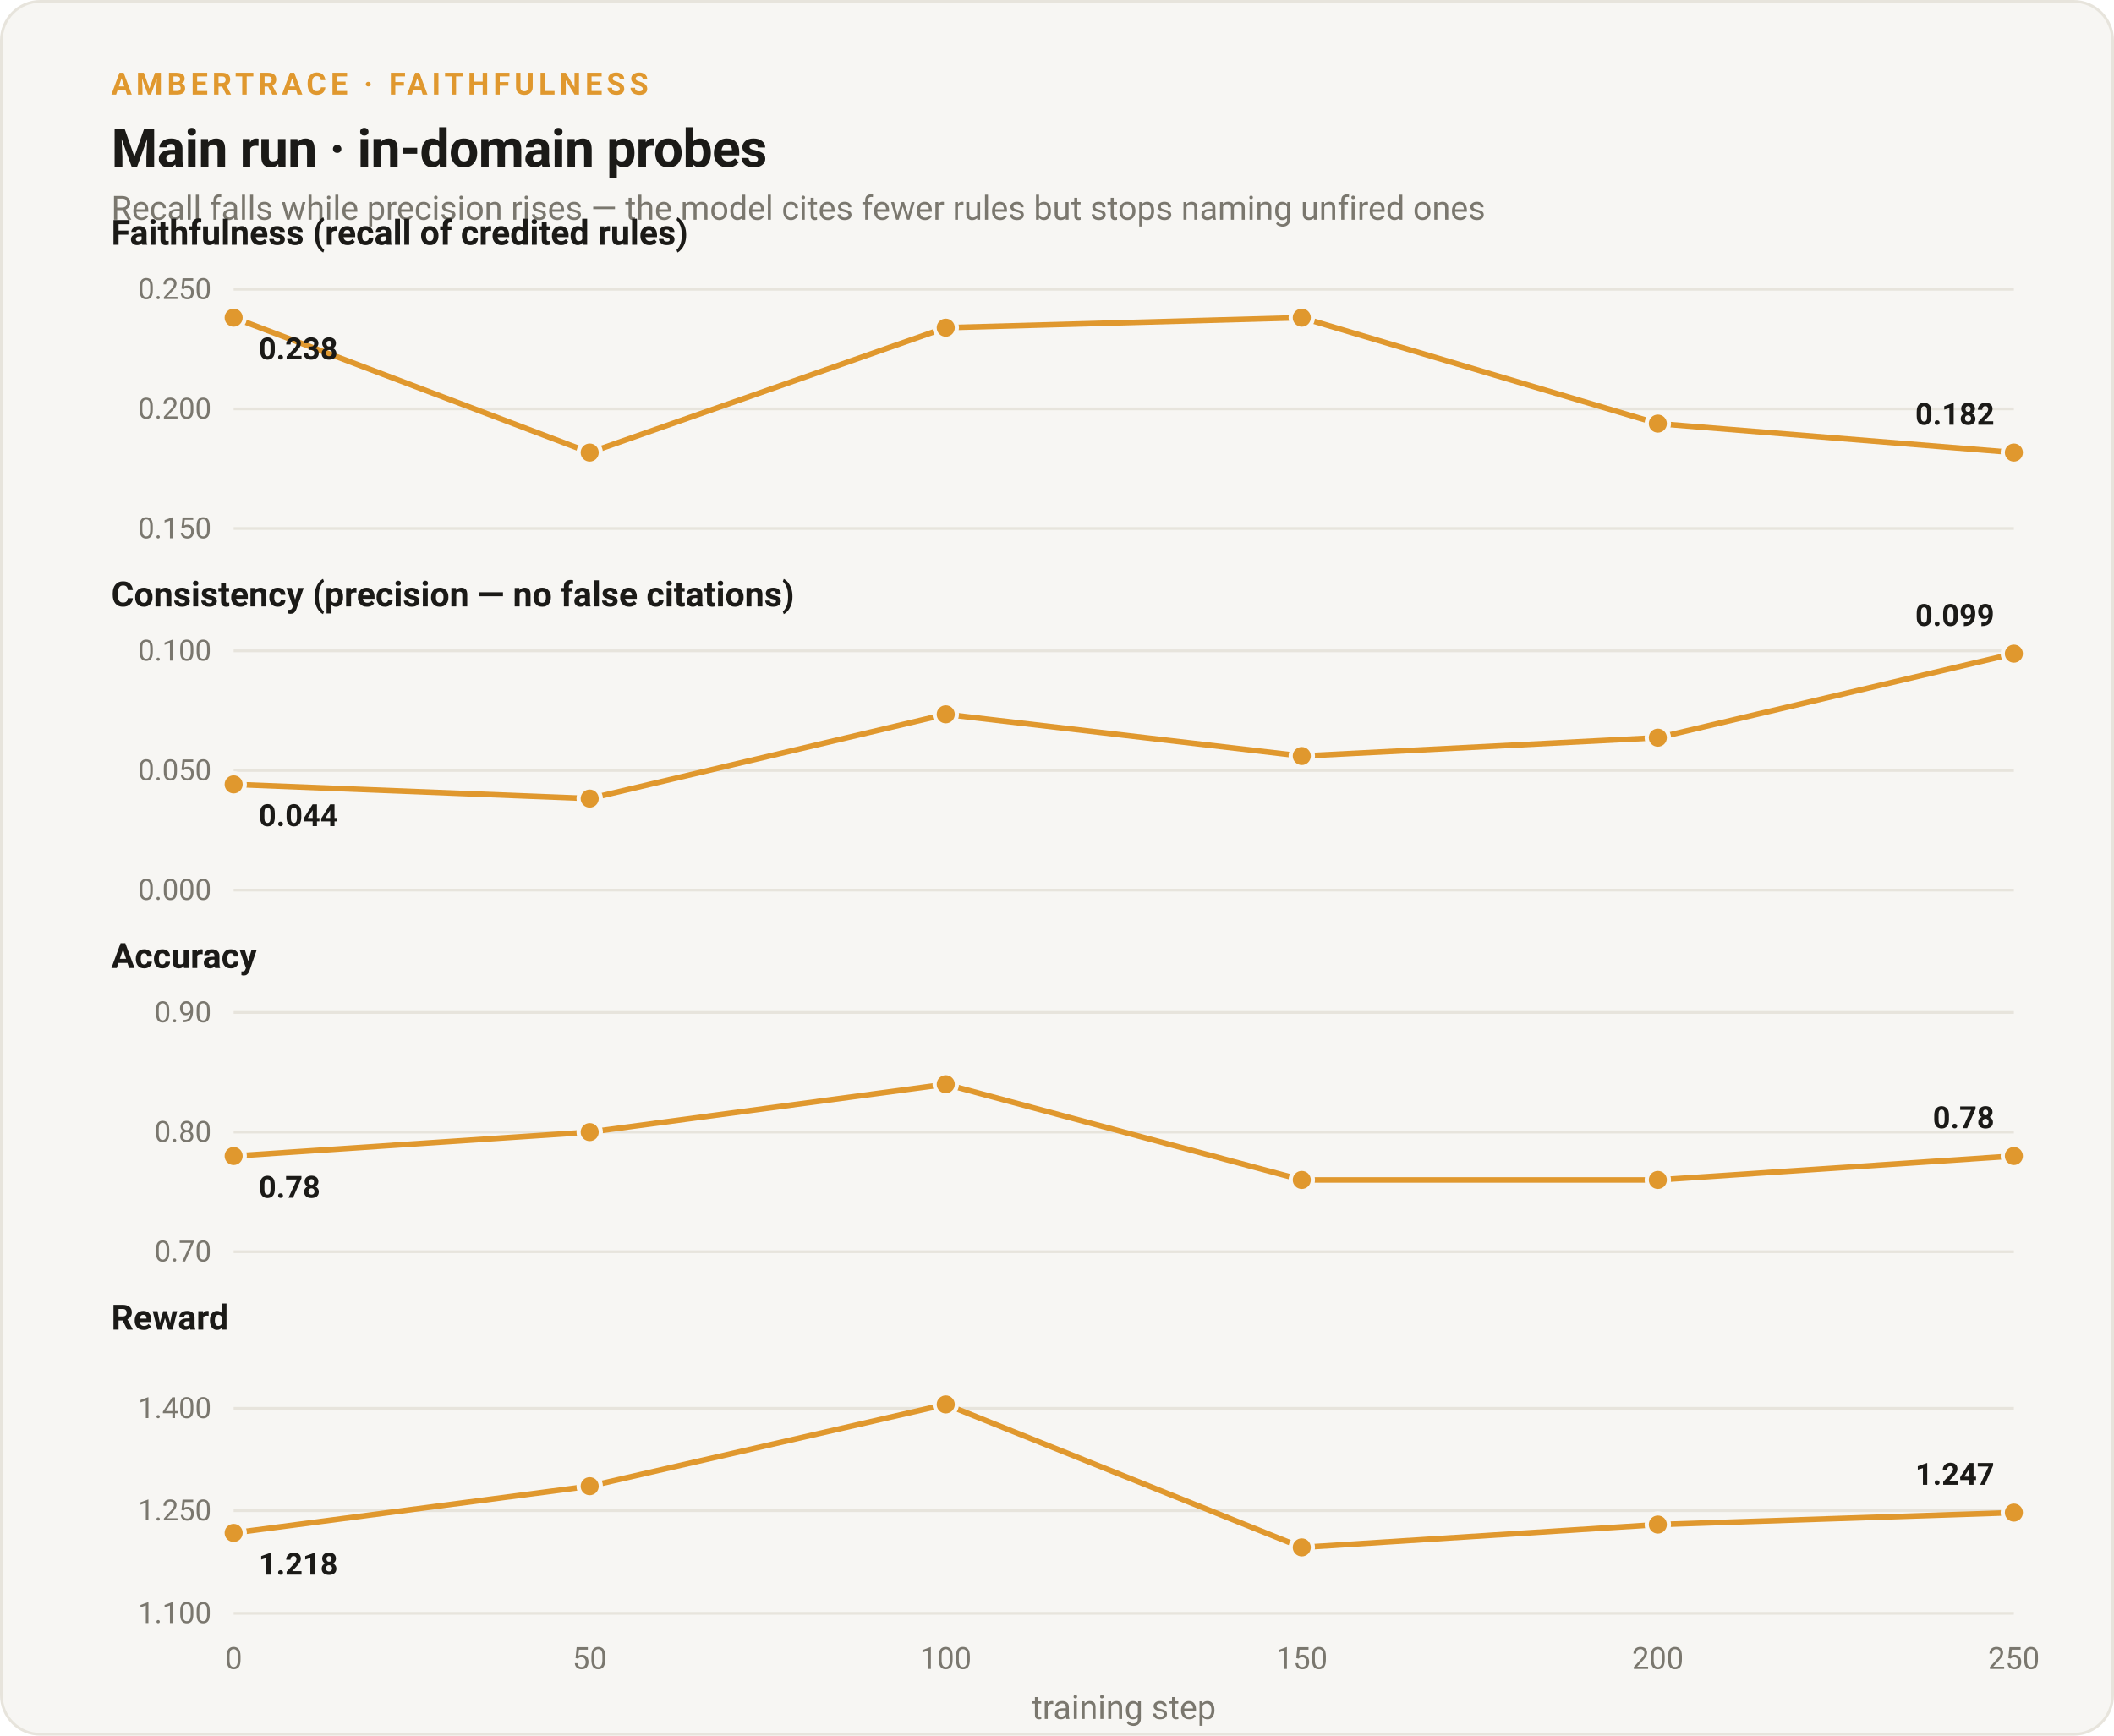
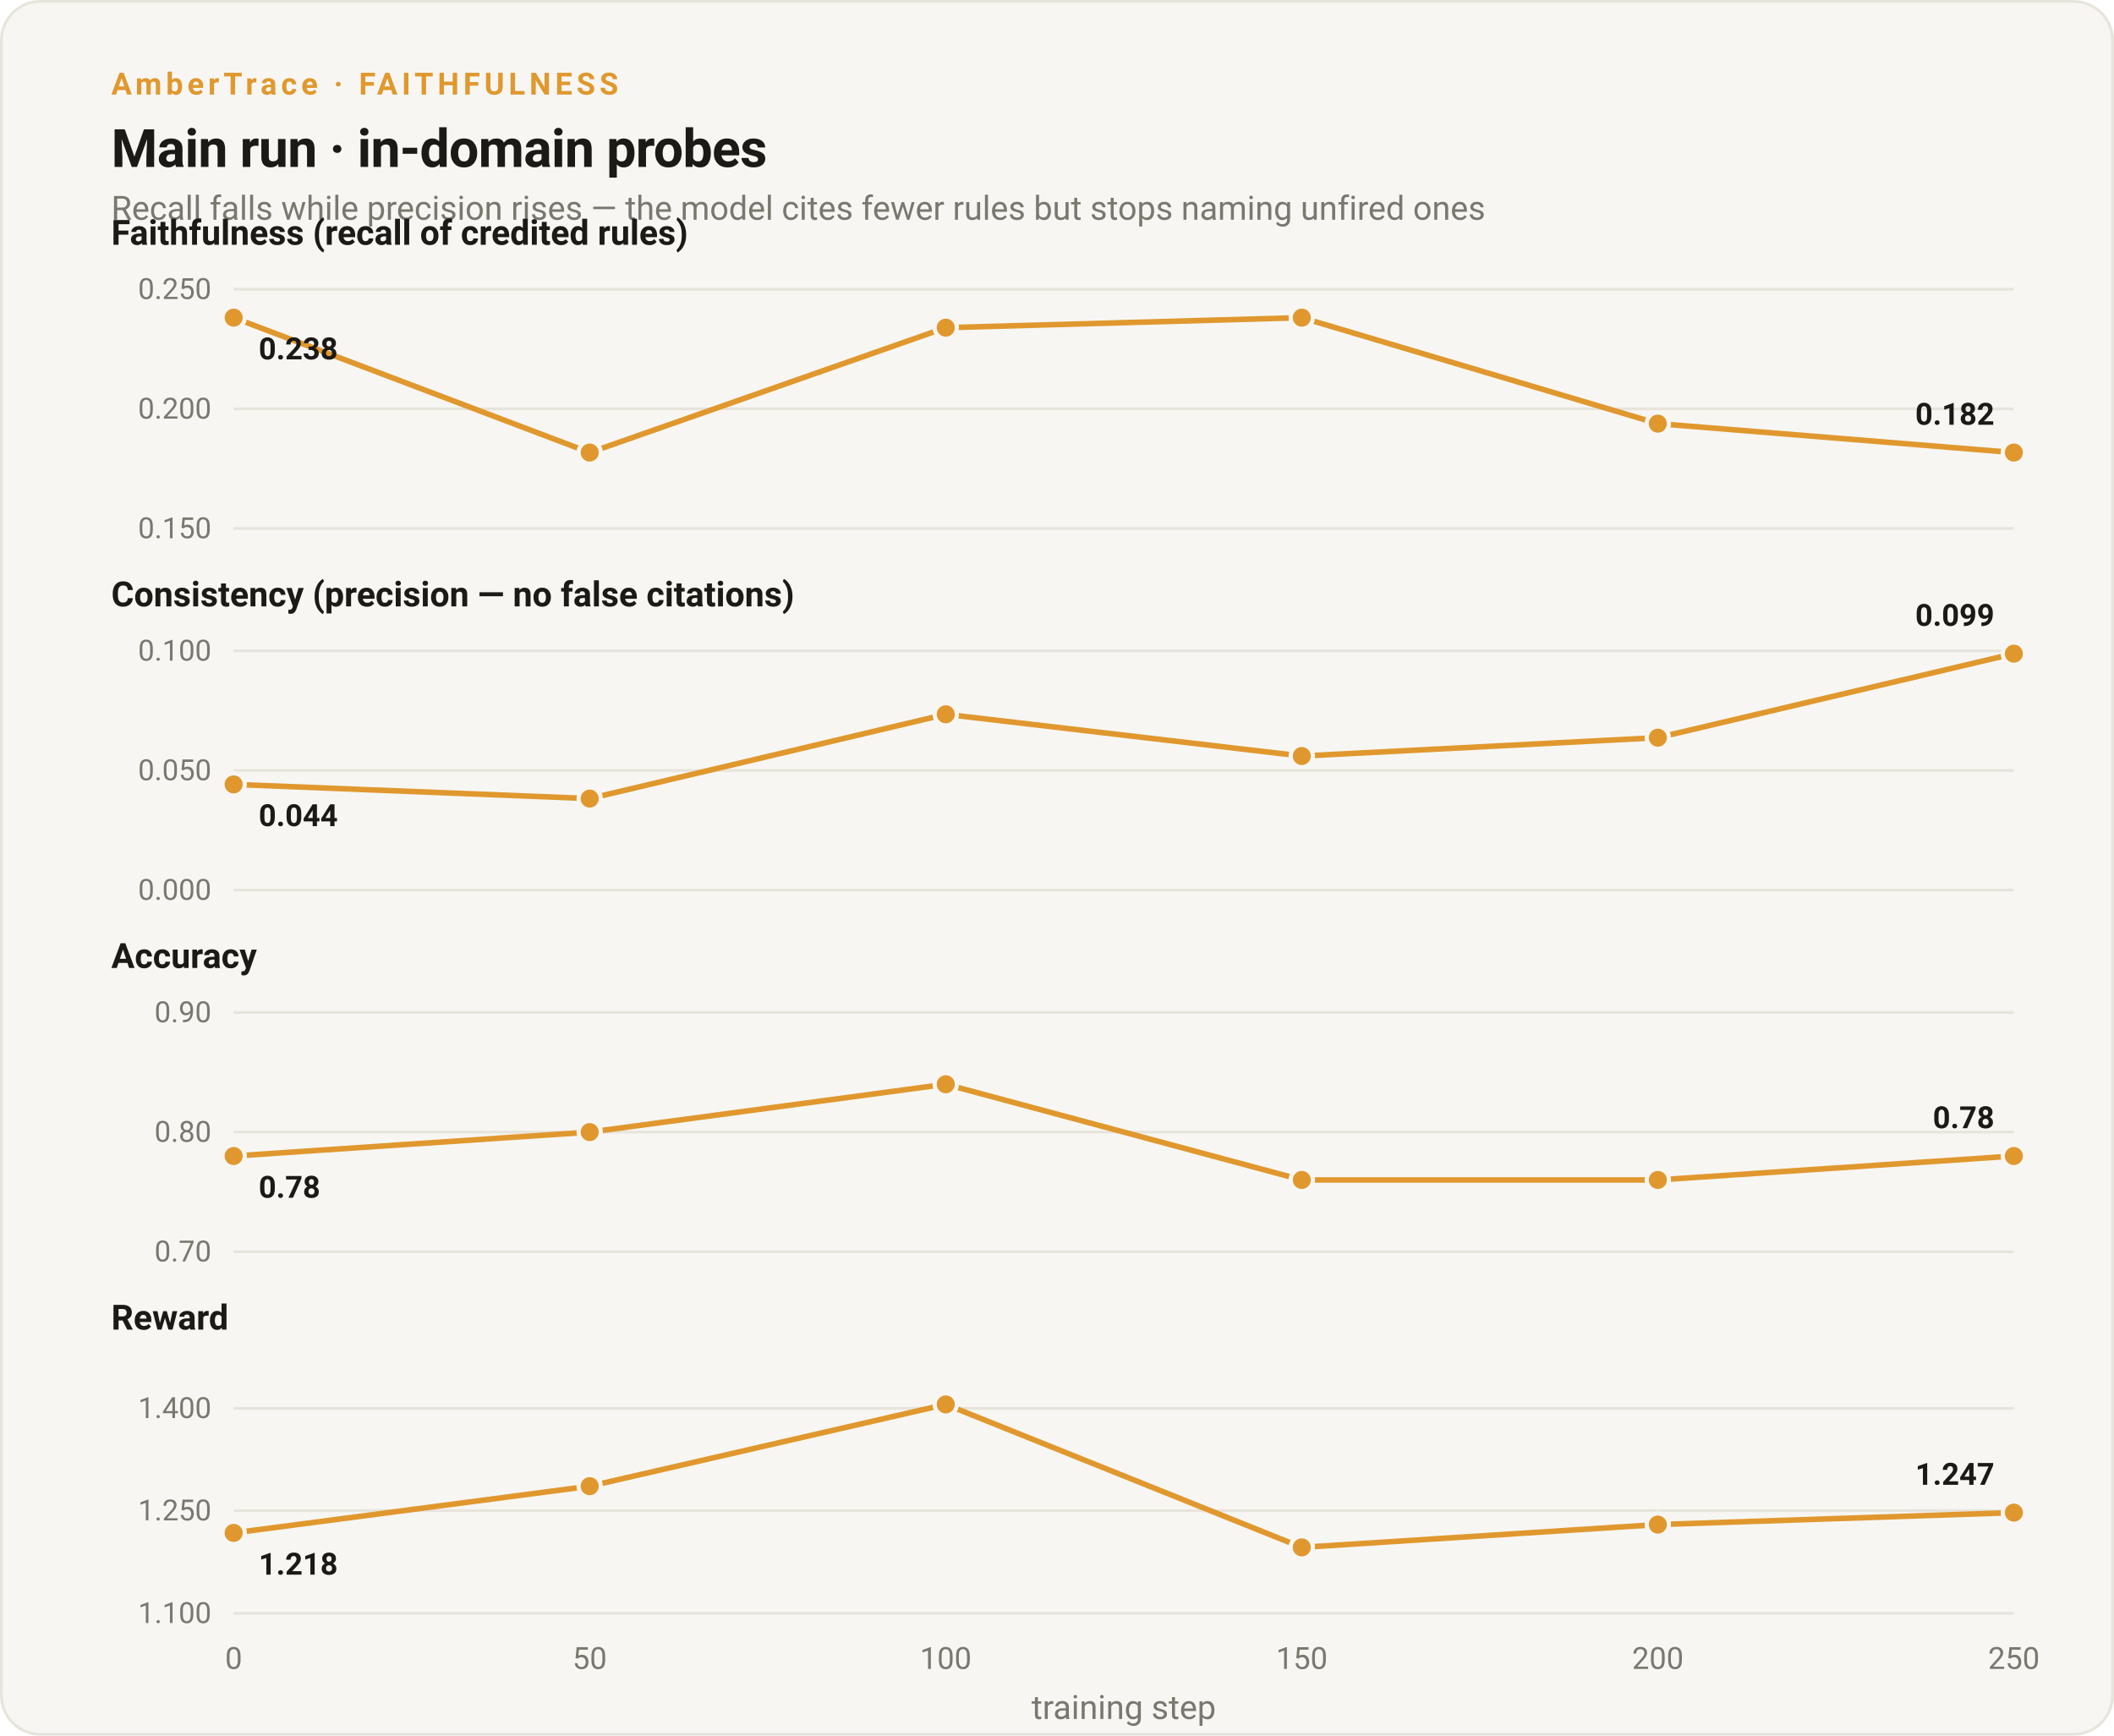
<svg xmlns="http://www.w3.org/2000/svg" viewBox="0 0 760 624" width="760" height="624" font-family="ui-sans-serif, system-ui, -apple-system, Segoe UI, Roboto, Helvetica, Arial, sans-serif">
  <style>.ti{fill:#1B1A17;font-size:19px;font-weight:700;letter-spacing:-0.2px;}.sub{fill:#7A776E;font-size:12px;}.eb{fill:#E0982E;font-size:11px;font-weight:700;letter-spacing:1.5px;}.pt{fill:#1B1A17;font-size:12.5px;font-weight:600;}.tk{fill:#7A776E;font-size:10.5px;font-variant-numeric:tabular-nums;}.vl{fill:#1B1A17;font-size:11px;font-weight:700;font-variant-numeric:tabular-nums;}.ax{fill:#7A776E;font-size:11px;font-variant-numeric:tabular-nums;}.an{fill:#7A776E;font-size:10px;}.bx1{fill:#1B1A17;font-size:12px;font-weight:600;}.bx2{fill:#7A776E;font-size:10.5px;}.bxi{fill:#1B1A17;font-size:10.5px;}</style>
  <rect x="0.5" y="0.5" width="759" height="623" rx="14" fill="#F7F6F3" stroke="#E7E4DC" />
-   <text x="40" y="34" class="eb">AMBERTRACE · FAITHFULNESS</text>
+   <text x="40" y="34" class="eb">AmberTrace · FAITHFULNESS</text>
  <text x="40" y="60" class="ti">Main run · in-domain probes</text>
  <text x="40" y="79" class="sub">Recall falls while precision rises — the model cites fewer rules but stops naming unfired ones</text>
  <text x="40" y="88" class="pt">Faithfulness (recall of credited rules)</text>
  <line x1="84" y1="190.0" x2="724" y2="190.0" stroke="#E7E4DC" stroke-width="1" />
  <text x="76" y="193.5" text-anchor="end" class="tk">0.150</text>
  <line x1="84" y1="147.0" x2="724" y2="147.0" stroke="#E7E4DC" stroke-width="1" />
  <text x="76" y="150.5" text-anchor="end" class="tk">0.200</text>
  <line x1="84" y1="104.0" x2="724" y2="104.0" stroke="#E7E4DC" stroke-width="1" />
  <text x="76" y="107.5" text-anchor="end" class="tk">0.250</text>
  <path d="M84.0 114.2 L212.0 162.7 L340.0 117.8 L468.0 114.2 L596.0 152.3 L724.0 162.7" fill="none" stroke="#E0982E" stroke-width="2" />
  <circle cx="84.0" cy="114.2" r="4" fill="#E0982E" stroke="#F7F6F3" stroke-width="1.5" />
  <circle cx="212.0" cy="162.7" r="4" fill="#E0982E" stroke="#F7F6F3" stroke-width="1.5" />
  <circle cx="340.0" cy="117.8" r="4" fill="#E0982E" stroke="#F7F6F3" stroke-width="1.5" />
  <circle cx="468.0" cy="114.2" r="4" fill="#E0982E" stroke="#F7F6F3" stroke-width="1.5" />
  <circle cx="596.0" cy="152.3" r="4" fill="#E0982E" stroke="#F7F6F3" stroke-width="1.5" />
  <circle cx="724.0" cy="162.7" r="4" fill="#E0982E" stroke="#F7F6F3" stroke-width="1.5" />
  <text x="93.0" y="129.2" text-anchor="start" class="vl">0.238</text>
  <text x="717.0" y="152.7" text-anchor="end" class="vl">0.182</text>
  <text x="40" y="218" class="pt">Consistency (precision — no false citations)</text>
  <line x1="84" y1="320.0" x2="724" y2="320.0" stroke="#E7E4DC" stroke-width="1" />
  <text x="76" y="323.5" text-anchor="end" class="tk">0.000</text>
  <line x1="84" y1="277.0" x2="724" y2="277.0" stroke="#E7E4DC" stroke-width="1" />
  <text x="76" y="280.5" text-anchor="end" class="tk">0.050</text>
  <line x1="84" y1="234.0" x2="724" y2="234.0" stroke="#E7E4DC" stroke-width="1" />
  <text x="76" y="237.5" text-anchor="end" class="tk">0.100</text>
  <path d="M84.0 282.0 L212.0 287.1 L340.0 256.8 L468.0 271.8 L596.0 265.2 L724.0 235.0" fill="none" stroke="#E0982E" stroke-width="2" />
  <circle cx="84.0" cy="282.0" r="4" fill="#E0982E" stroke="#F7F6F3" stroke-width="1.5" />
  <circle cx="212.0" cy="287.1" r="4" fill="#E0982E" stroke="#F7F6F3" stroke-width="1.5" />
  <circle cx="340.0" cy="256.8" r="4" fill="#E0982E" stroke="#F7F6F3" stroke-width="1.5" />
  <circle cx="468.0" cy="271.8" r="4" fill="#E0982E" stroke="#F7F6F3" stroke-width="1.5" />
  <circle cx="596.0" cy="265.2" r="4" fill="#E0982E" stroke="#F7F6F3" stroke-width="1.5" />
  <circle cx="724.0" cy="235.0" r="4" fill="#E0982E" stroke="#F7F6F3" stroke-width="1.5" />
  <text x="93.0" y="297.0" text-anchor="start" class="vl">0.044</text>
  <text x="717.0" y="225.0" text-anchor="end" class="vl">0.099</text>
  <text x="40" y="348" class="pt">Accuracy</text>
  <line x1="84" y1="450.0" x2="724" y2="450.0" stroke="#E7E4DC" stroke-width="1" />
  <text x="76" y="453.5" text-anchor="end" class="tk">0.70</text>
  <line x1="84" y1="407.0" x2="724" y2="407.0" stroke="#E7E4DC" stroke-width="1" />
  <text x="76" y="410.5" text-anchor="end" class="tk">0.80</text>
  <line x1="84" y1="364.0" x2="724" y2="364.0" stroke="#E7E4DC" stroke-width="1" />
  <text x="76" y="367.5" text-anchor="end" class="tk">0.90</text>
  <path d="M84.0 415.6 L212.0 407.0 L340.0 389.8 L468.0 424.2 L596.0 424.2 L724.0 415.6" fill="none" stroke="#E0982E" stroke-width="2" />
  <circle cx="84.0" cy="415.6" r="4" fill="#E0982E" stroke="#F7F6F3" stroke-width="1.5" />
  <circle cx="212.0" cy="407.0" r="4" fill="#E0982E" stroke="#F7F6F3" stroke-width="1.5" />
  <circle cx="340.0" cy="389.8" r="4" fill="#E0982E" stroke="#F7F6F3" stroke-width="1.5" />
  <circle cx="468.0" cy="424.2" r="4" fill="#E0982E" stroke="#F7F6F3" stroke-width="1.5" />
  <circle cx="596.0" cy="424.2" r="4" fill="#E0982E" stroke="#F7F6F3" stroke-width="1.5" />
  <circle cx="724.0" cy="415.6" r="4" fill="#E0982E" stroke="#F7F6F3" stroke-width="1.5" />
  <text x="93.0" y="430.6" text-anchor="start" class="vl">0.78</text>
  <text x="717.0" y="405.6" text-anchor="end" class="vl">0.78</text>
  <text x="40" y="478" class="pt">Reward</text>
  <line x1="84" y1="580.0" x2="724" y2="580.0" stroke="#E7E4DC" stroke-width="1" />
  <text x="76" y="583.5" text-anchor="end" class="tk">1.100</text>
  <line x1="84" y1="543.1" x2="724" y2="543.1" stroke="#E7E4DC" stroke-width="1" />
  <text x="76" y="546.6" text-anchor="end" class="tk">1.250</text>
  <line x1="84" y1="506.3" x2="724" y2="506.3" stroke="#E7E4DC" stroke-width="1" />
  <text x="76" y="509.8" text-anchor="end" class="tk">1.400</text>
  <path d="M84.0 551.1 L212.0 534.3 L340.0 504.9 L468.0 556.3 L596.0 548.1 L724.0 543.8" fill="none" stroke="#E0982E" stroke-width="2" />
  <circle cx="84.0" cy="551.1" r="4" fill="#E0982E" stroke="#F7F6F3" stroke-width="1.5" />
  <circle cx="212.0" cy="534.3" r="4" fill="#E0982E" stroke="#F7F6F3" stroke-width="1.5" />
  <circle cx="340.0" cy="504.9" r="4" fill="#E0982E" stroke="#F7F6F3" stroke-width="1.5" />
  <circle cx="468.0" cy="556.3" r="4" fill="#E0982E" stroke="#F7F6F3" stroke-width="1.5" />
  <circle cx="596.0" cy="548.1" r="4" fill="#E0982E" stroke="#F7F6F3" stroke-width="1.5" />
  <circle cx="724.0" cy="543.8" r="4" fill="#E0982E" stroke="#F7F6F3" stroke-width="1.5" />
  <text x="93.0" y="566.1" text-anchor="start" class="vl">1.218</text>
  <text x="717.0" y="533.8" text-anchor="end" class="vl">1.247</text>
  <text x="84.0" y="600.0" text-anchor="middle" class="ax">0</text>
  <text x="212.0" y="600.0" text-anchor="middle" class="ax">50</text>
  <text x="340.0" y="600.0" text-anchor="middle" class="ax">100</text>
  <text x="468.0" y="600.0" text-anchor="middle" class="ax">150</text>
  <text x="596.0" y="600.0" text-anchor="middle" class="ax">200</text>
  <text x="724.0" y="600.0" text-anchor="middle" class="ax">250</text>
  <text x="404.0" y="618.0" text-anchor="middle" class="sub">training step</text>
</svg>
